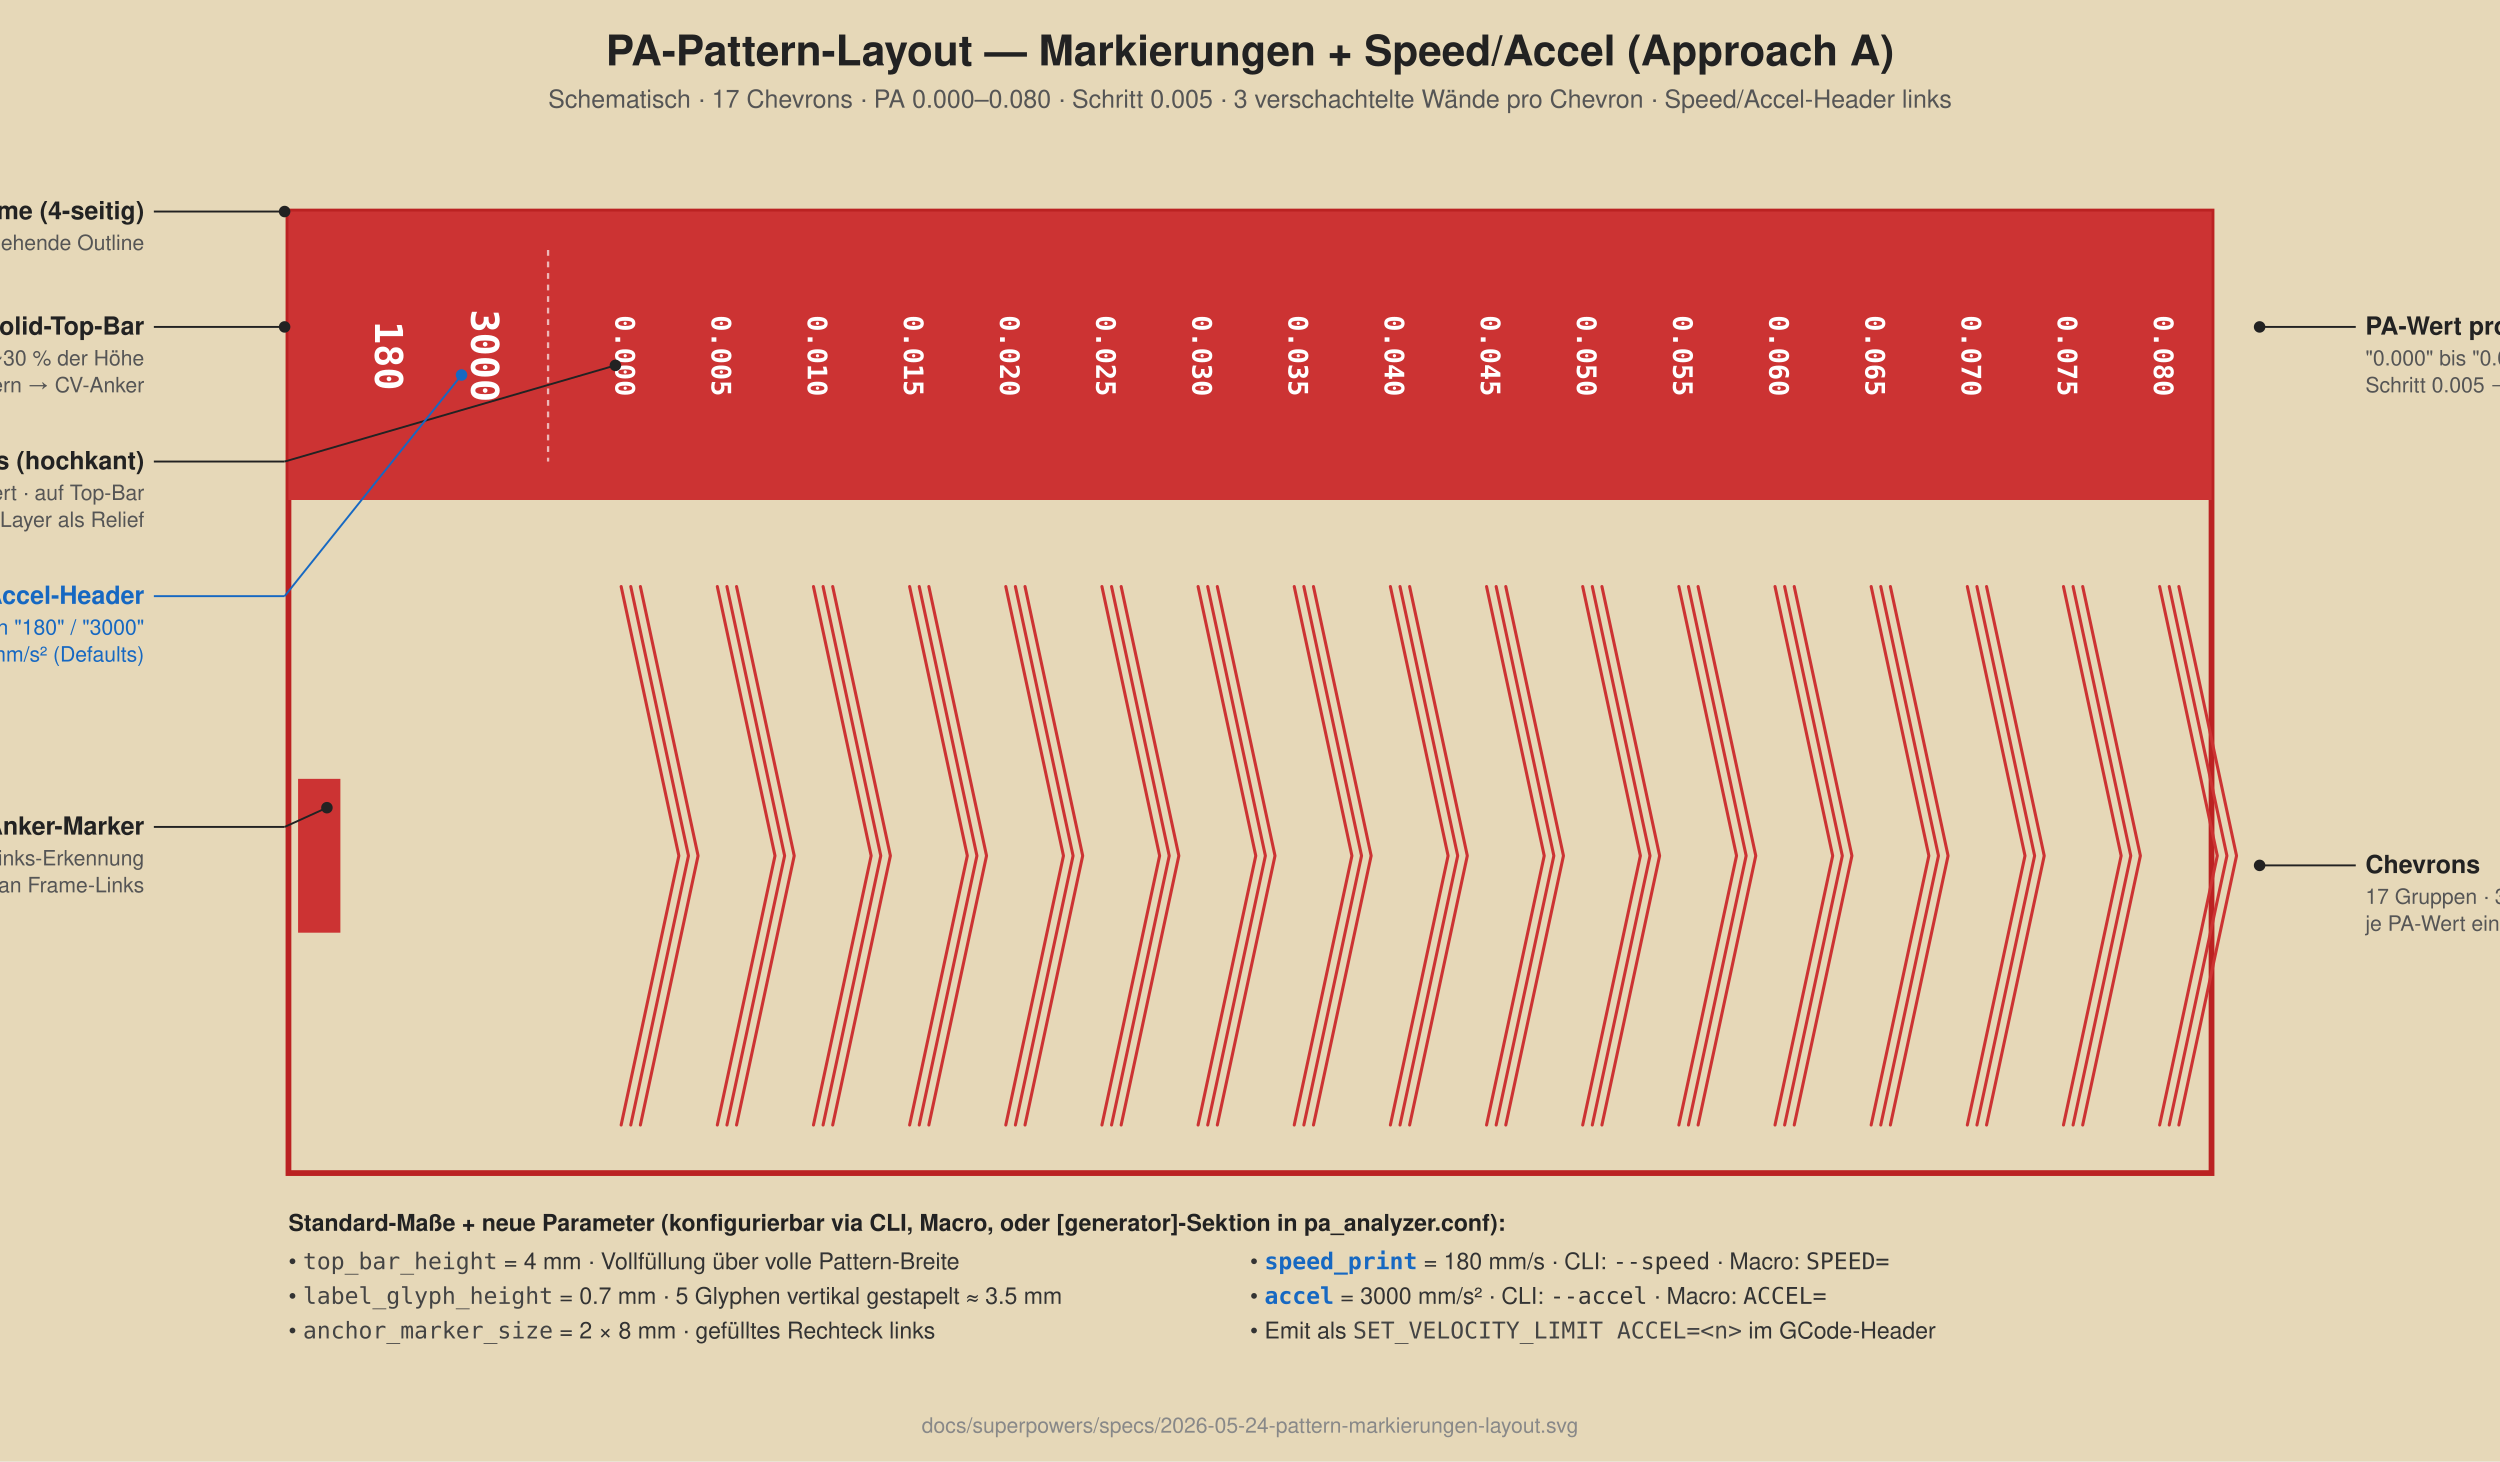
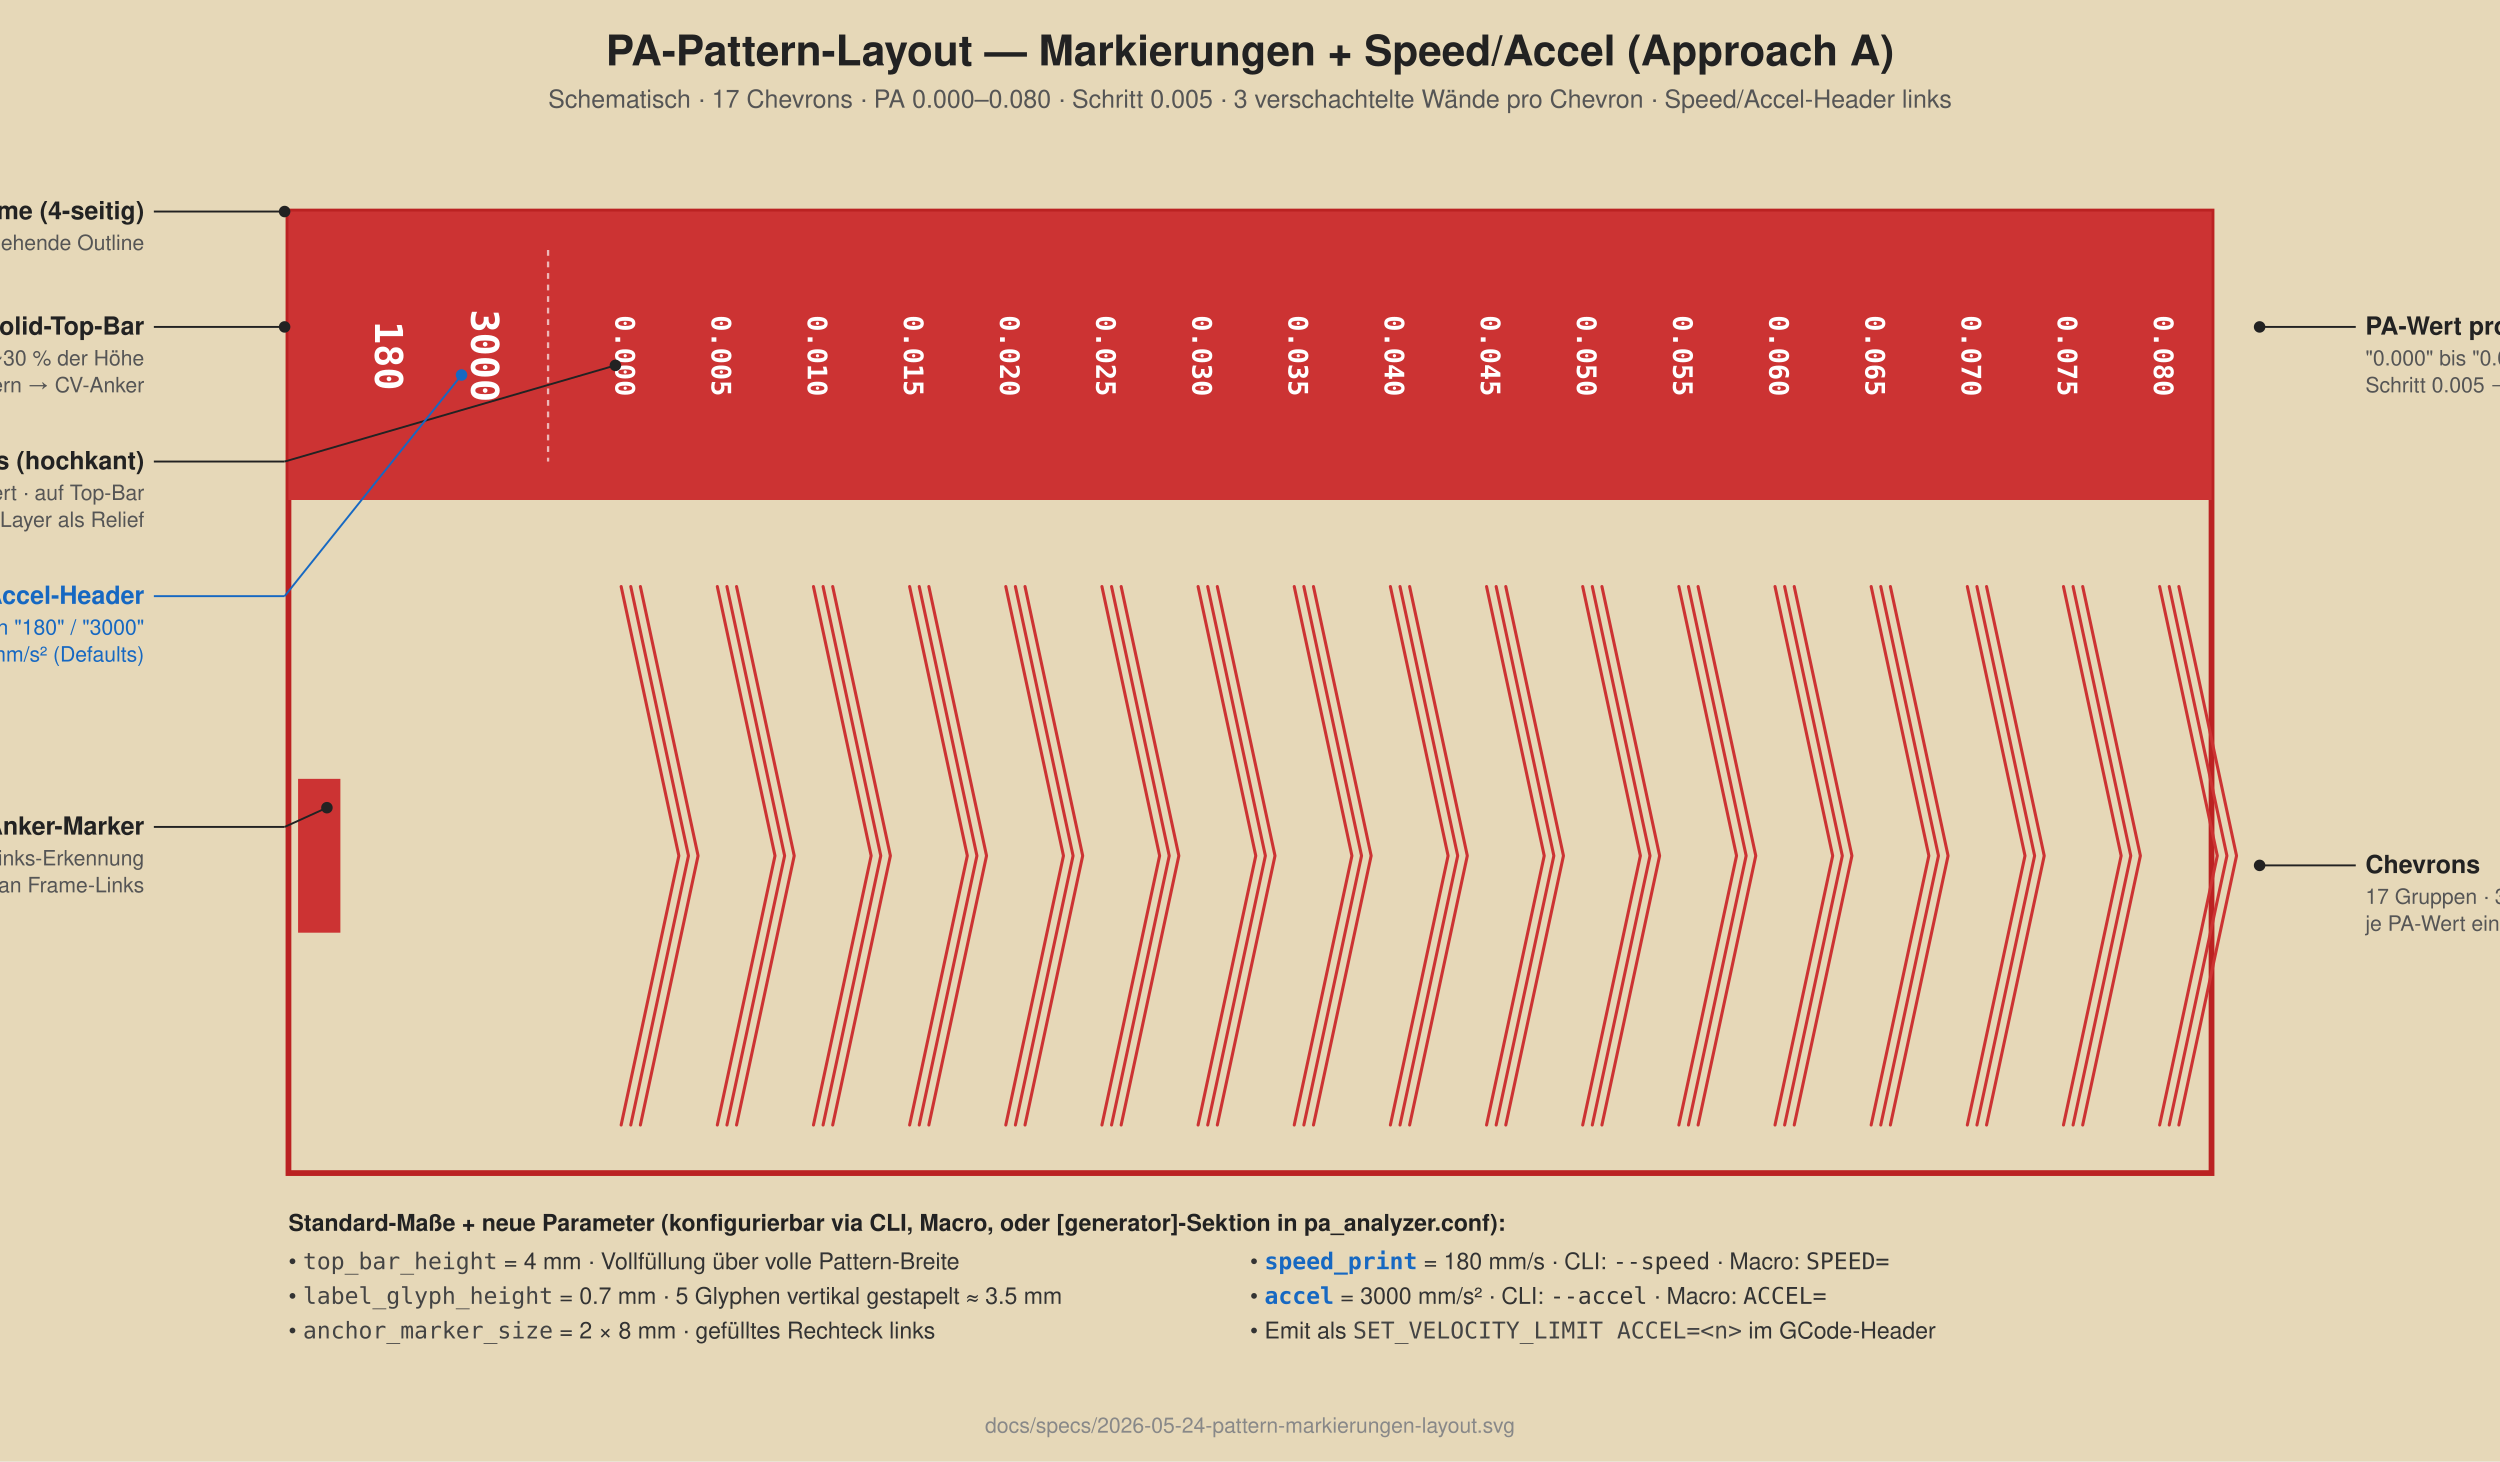
<svg xmlns="http://www.w3.org/2000/svg" viewBox="0 0 1300 760" font-family="Helvetica, Arial, sans-serif">
  <rect width="1300" height="760" fill="#e6d8b8" />
  <text x="650" y="34" text-anchor="middle" font-size="22" font-weight="bold" fill="#222">PA-Pattern-Layout — Markierungen + Speed/Accel (Approach A)</text>
  <text x="650" y="56" text-anchor="middle" font-size="13" fill="#555">Schematisch · 17 Chevrons · PA 0.000–0.080 · Schritt 0.005 · 3 verschachtelte Wände pro Chevron · Speed/Accel-Header links</text>
  <g transform="translate(150, 110)">
    <rect x="0" y="0" width="1000" height="500" fill="none" stroke="#b22" stroke-width="3" />
    <rect x="0" y="0" width="1000" height="150" fill="#c33" />
    <line x1="135" y1="20" x2="135" y2="130" stroke="#fff" stroke-width="1.2" stroke-dasharray="3,3" opacity="0.65" />
    <g font-size="20" font-weight="bold" fill="#fff" text-anchor="middle" font-family="Consolas, monospace">
      <text x="45" y="75" transform="rotate(90, 45, 75)">180</text>
      <text x="95" y="75" transform="rotate(90, 95, 75)">3000</text>
    </g>
    <g font-size="14" font-weight="bold" fill="#fff" text-anchor="middle" font-family="Consolas, monospace">
      <text x="170" y="75" transform="rotate(90, 170, 75)">0.000</text>
      <text x="220" y="75" transform="rotate(90, 220, 75)">0.005</text>
      <text x="270" y="75" transform="rotate(90, 270, 75)">0.010</text>
      <text x="320" y="75" transform="rotate(90, 320, 75)">0.015</text>
      <text x="370" y="75" transform="rotate(90, 370, 75)">0.020</text>
      <text x="420" y="75" transform="rotate(90, 420, 75)">0.025</text>
      <text x="470" y="75" transform="rotate(90, 470, 75)">0.030</text>
      <text x="520" y="75" transform="rotate(90, 520, 75)">0.035</text>
      <text x="570" y="75" transform="rotate(90, 570, 75)">0.040</text>
      <text x="620" y="75" transform="rotate(90, 620, 75)">0.045</text>
      <text x="670" y="75" transform="rotate(90, 670, 75)">0.050</text>
      <text x="720" y="75" transform="rotate(90, 720, 75)">0.055</text>
      <text x="770" y="75" transform="rotate(90, 770, 75)">0.060</text>
      <text x="820" y="75" transform="rotate(90, 820, 75)">0.065</text>
      <text x="870" y="75" transform="rotate(90, 870, 75)">0.070</text>
      <text x="920" y="75" transform="rotate(90, 920, 75)">0.075</text>
      <text x="970" y="75" transform="rotate(90, 970, 75)">0.080</text>
    </g>
    <rect x="5" y="295" width="22" height="80" fill="#c33" />
    <g stroke="#c33" stroke-width="1.6" fill="none" stroke-linecap="round" stroke-linejoin="round">
      <path d="M 173,195 L 203,335 L 173,475" />
      <path d="M 178,195 L 208,335 L 178,475" />
      <path d="M 183,195 L 213,335 L 183,475" />
      <path d="M 223,195 L 253,335 L 223,475" />
      <path d="M 228,195 L 258,335 L 228,475" />
      <path d="M 233,195 L 263,335 L 233,475" />
      <path d="M 273,195 L 303,335 L 273,475" />
      <path d="M 278,195 L 308,335 L 278,475" />
      <path d="M 283,195 L 313,335 L 283,475" />
      <path d="M 323,195 L 353,335 L 323,475" />
      <path d="M 328,195 L 358,335 L 328,475" />
      <path d="M 333,195 L 363,335 L 333,475" />
      <path d="M 373,195 L 403,335 L 373,475" />
      <path d="M 378,195 L 408,335 L 378,475" />
      <path d="M 383,195 L 413,335 L 383,475" />
      <path d="M 423,195 L 453,335 L 423,475" />
      <path d="M 428,195 L 458,335 L 428,475" />
      <path d="M 433,195 L 463,335 L 433,475" />
      <path d="M 473,195 L 503,335 L 473,475" />
      <path d="M 478,195 L 508,335 L 478,475" />
      <path d="M 483,195 L 513,335 L 483,475" />
      <path d="M 523,195 L 553,335 L 523,475" />
      <path d="M 528,195 L 558,335 L 528,475" />
      <path d="M 533,195 L 563,335 L 533,475" />
      <path d="M 573,195 L 603,335 L 573,475" />
      <path d="M 578,195 L 608,335 L 578,475" />
      <path d="M 583,195 L 613,335 L 583,475" />
      <path d="M 623,195 L 653,335 L 623,475" />
      <path d="M 628,195 L 658,335 L 628,475" />
      <path d="M 633,195 L 663,335 L 633,475" />
      <path d="M 673,195 L 703,335 L 673,475" />
      <path d="M 678,195 L 708,335 L 678,475" />
      <path d="M 683,195 L 713,335 L 683,475" />
      <path d="M 723,195 L 753,335 L 723,475" />
      <path d="M 728,195 L 758,335 L 728,475" />
      <path d="M 733,195 L 763,335 L 733,475" />
      <path d="M 773,195 L 803,335 L 773,475" />
      <path d="M 778,195 L 808,335 L 778,475" />
      <path d="M 783,195 L 813,335 L 783,475" />
      <path d="M 823,195 L 853,335 L 823,475" />
      <path d="M 828,195 L 858,335 L 828,475" />
      <path d="M 833,195 L 863,335 L 833,475" />
      <path d="M 873,195 L 903,335 L 873,475" />
      <path d="M 878,195 L 908,335 L 878,475" />
      <path d="M 883,195 L 913,335 L 883,475" />
      <path d="M 923,195 L 953,335 L 923,475" />
      <path d="M 928,195 L 958,335 L 928,475" />
      <path d="M 933,195 L 963,335 L 933,475" />
      <path d="M 973,195 L 1003,335 L 973,475" />
      <path d="M 978,195 L 1008,335 L 978,475" />
      <path d="M 983,195 L 1013,335 L 983,475" />
    </g>
  </g>
  <g font-size="13" fill="#222">
    <line x1="80" y1="110" x2="148" y2="110" stroke="#222" stroke-width="1" />
    <circle cx="148" cy="110" r="3" fill="#222" />
    <text x="75" y="114" text-anchor="end" font-weight="bold">Frame (4-seitig)</text>
    <text x="75" y="130" text-anchor="end" fill="#555" font-size="11">durchgehende Outline</text>
    <line x1="80" y1="170" x2="148" y2="170" stroke="#222" stroke-width="1" />
    <circle cx="148" cy="170" r="3" fill="#222" />
    <text x="75" y="174" text-anchor="end" font-weight="bold">Solid-Top-Bar</text>
    <text x="75" y="190" text-anchor="end" fill="#555" font-size="11">Vollfüllung · ~30 % der Höhe</text>
    <text x="75" y="204" text-anchor="end" fill="#555" font-size="11">in allen Layern → CV-Anker</text>
    <line x1="80" y1="240" x2="148" y2="240" stroke="#222" stroke-width="1" />
    <line x1="148" y1="240" x2="320" y2="190" stroke="#222" stroke-width="1" />
    <circle cx="320" cy="190" r="3" fill="#222" />
    <text x="75" y="244" text-anchor="end" font-weight="bold">PA-Labels (hochkant)</text>
    <text x="75" y="260" text-anchor="end" fill="#555" font-size="11">90° rotiert · auf Top-Bar</text>
    <text x="75" y="274" text-anchor="end" fill="#555" font-size="11">in oberster Layer als Relief</text>
    <line x1="80" y1="310" x2="148" y2="310" stroke="#1668c2" stroke-width="1" />
    <line x1="148" y1="310" x2="240" y2="195" stroke="#1668c2" stroke-width="1" />
    <circle cx="240" cy="195" r="3" fill="#1668c2" />
    <text x="75" y="314" text-anchor="end" font-weight="bold" fill="#1668c2">Speed/Accel-Header</text>
    <text x="75" y="330" text-anchor="end" fill="#1668c2" font-size="11">2 Spalten "180" / "3000"</text>
    <text x="75" y="344" text-anchor="end" fill="#1668c2" font-size="11">mm/s und mm/s² (Defaults)</text>
    <line x1="80" y1="430" x2="148" y2="430" stroke="#222" stroke-width="1" />
    <line x1="148" y1="430" x2="170" y2="420" stroke="#222" stroke-width="1" />
    <circle cx="170" cy="420" r="3" fill="#222" />
    <text x="75" y="434" text-anchor="end" font-weight="bold">Anker-Marker</text>
    <text x="75" y="450" text-anchor="end" fill="#555" font-size="11">eindeutige Links-Erkennung</text>
    <text x="75" y="464" text-anchor="end" fill="#555" font-size="11">2 × 8 mm, an Frame-Links</text>
    <line x1="1225" y1="450" x2="1175" y2="450" stroke="#222" stroke-width="1" />
    <circle cx="1175" cy="450" r="3" fill="#222" />
    <text x="1230" y="454" font-weight="bold">Chevrons</text>
    <text x="1230" y="470" fill="#555" font-size="11">17 Gruppen · 3 Wände</text>
    <text x="1230" y="484" fill="#555" font-size="11">je PA-Wert eine Gruppe</text>
    <line x1="1225" y1="170" x2="1175" y2="170" stroke="#222" stroke-width="1" />
    <circle cx="1175" cy="170" r="3" fill="#222" />
    <text x="1230" y="174" font-weight="bold">PA-Wert pro Chevron</text>
    <text x="1230" y="190" fill="#555" font-size="11">"0.000" bis "0.080"</text>
    <text x="1230" y="204" fill="#555" font-size="11">Schritt 0.005 → 17 Werte</text>
  </g>
  <g transform="translate(150, 640)" font-size="12" fill="#333">
    <text x="0" y="0" font-weight="bold" fill="#222">Standard-Maße + neue Parameter (konfigurierbar via CLI, Macro, oder [generator]-Sektion in pa_analyzer.conf):</text>
    <text x="0" y="20">• <tspan font-family="Consolas, monospace" fill="#444">top_bar_height</tspan> = 4 mm · Vollfüllung über volle Pattern-Breite</text>
    <text x="0" y="38">• <tspan font-family="Consolas, monospace" fill="#444">label_glyph_height</tspan> = 0.7 mm · 5 Glyphen vertikal gestapelt ≈ 3.5 mm</text>
    <text x="0" y="56">• <tspan font-family="Consolas, monospace" fill="#444">anchor_marker_size</tspan> = 2 × 8 mm · gefülltes Rechteck links</text>
    <text x="500" y="20">• <tspan font-family="Consolas, monospace" fill="#1668c2" font-weight="bold">speed_print</tspan> = 180 mm/s · CLI: <tspan font-family="Consolas, monospace">--speed</tspan> · Macro: <tspan font-family="Consolas, monospace">SPEED=</tspan>
    </text>
    <text x="500" y="38">• <tspan font-family="Consolas, monospace" fill="#1668c2" font-weight="bold">accel</tspan> = 3000 mm/s² · CLI: <tspan font-family="Consolas, monospace">--accel</tspan> · Macro: <tspan font-family="Consolas, monospace">ACCEL=</tspan>
    </text>
    <text x="500" y="56">• Emit als <tspan font-family="Consolas, monospace" fill="#444">SET_VELOCITY_LIMIT ACCEL=&lt;n&gt;</tspan> im GCode-Header</text>
  </g>
-   <text x="650" y="745" text-anchor="middle" font-size="11" fill="#888">docs/superpowers/specs/2026-05-24-pattern-markierungen-layout.svg</text>
+   <text x="650" y="745" text-anchor="middle" font-size="11" fill="#888">docs/specs/2026-05-24-pattern-markierungen-layout.svg</text>
</svg>
